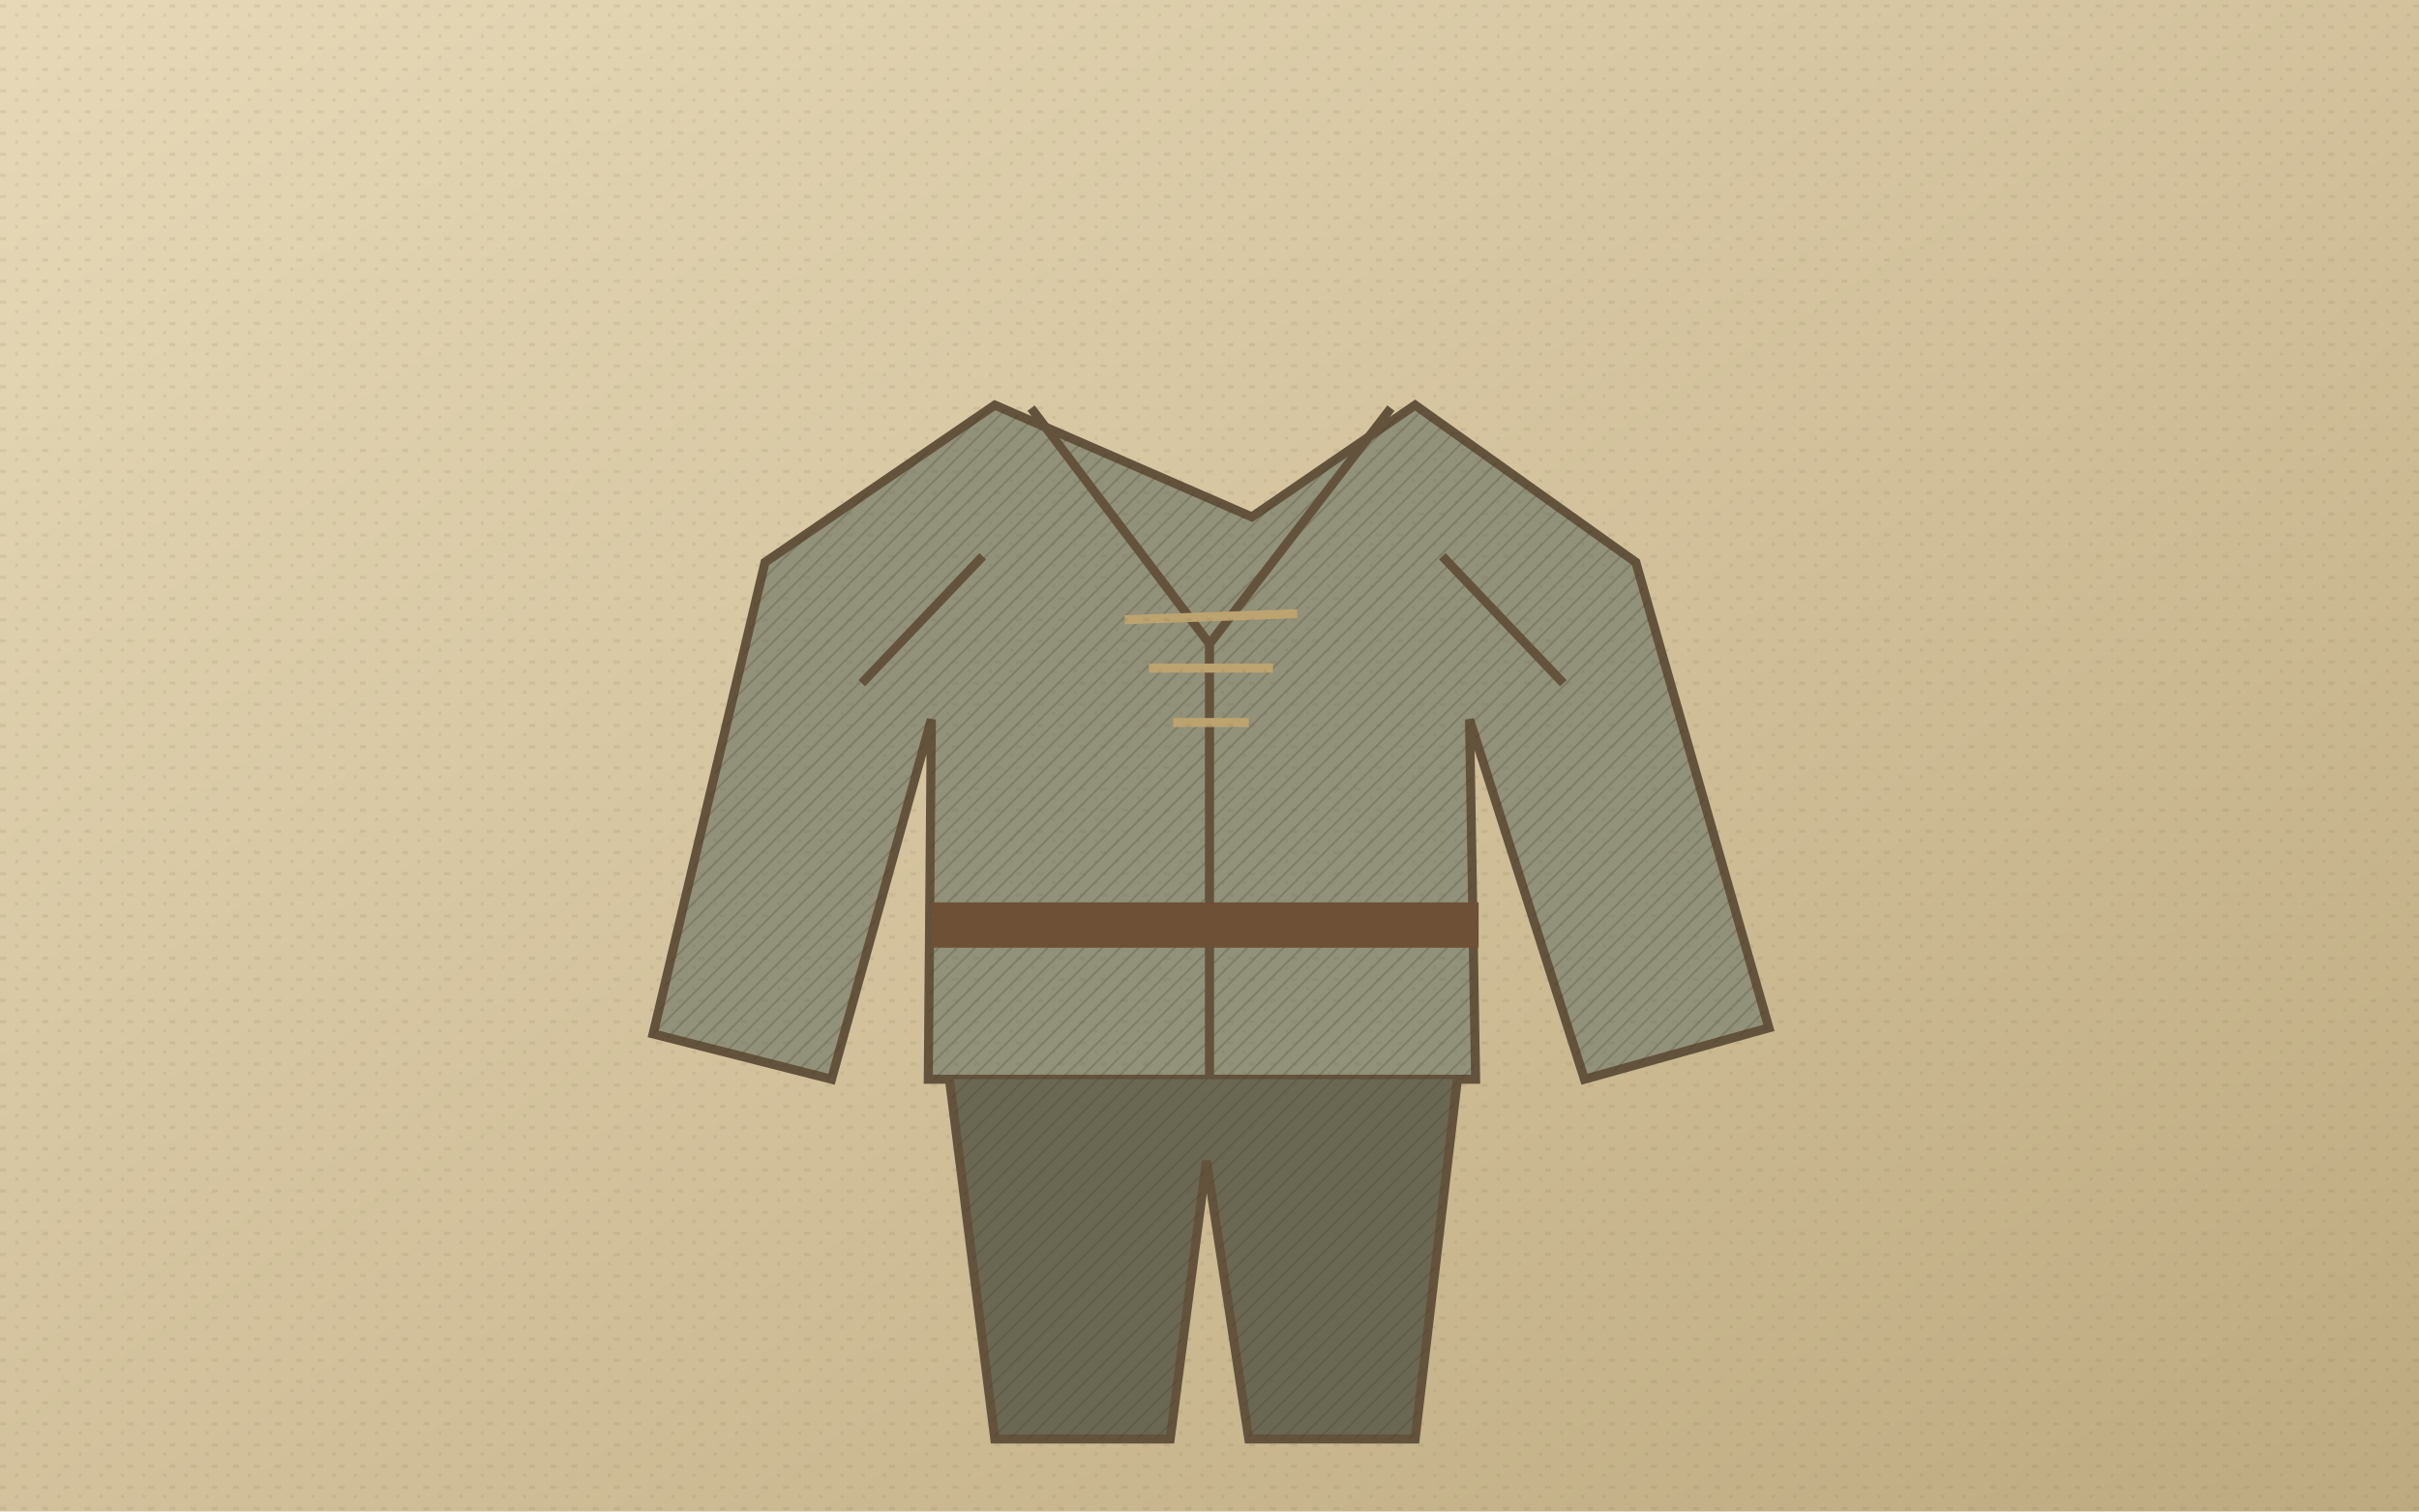
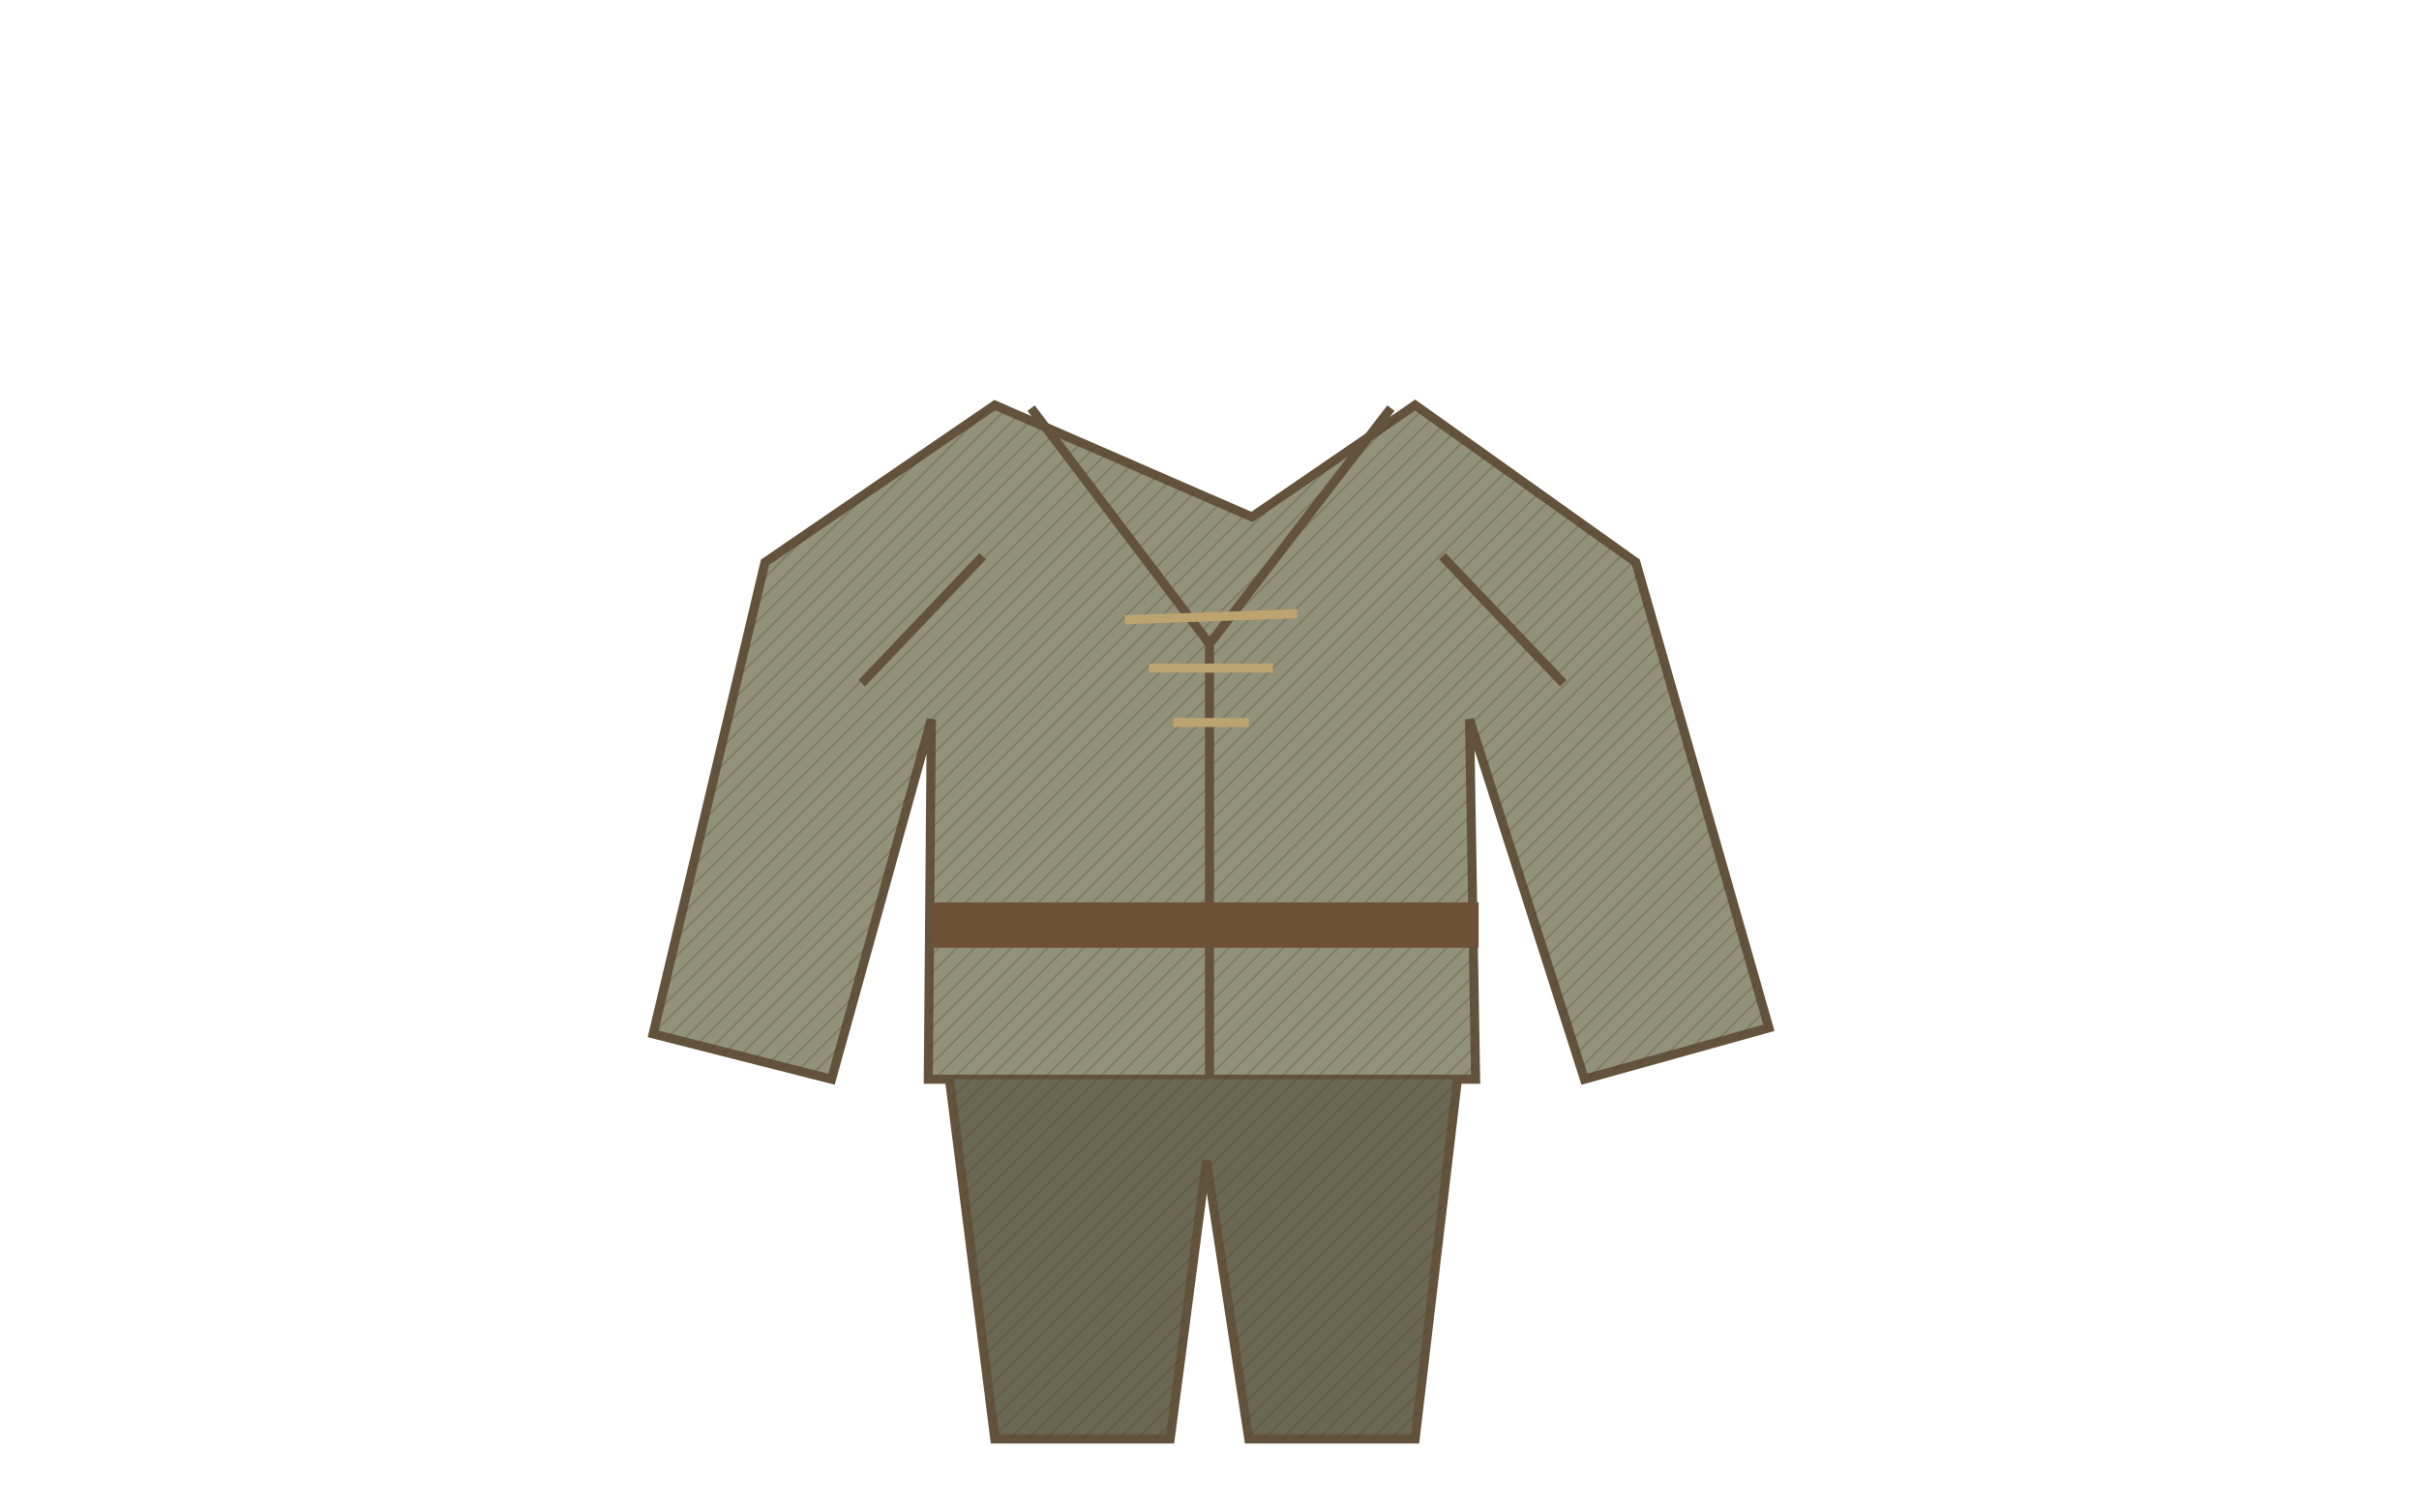
<svg xmlns="http://www.w3.org/2000/svg" viewBox="0 0 800 500">
  <defs>
    <pattern id="grain" width="7" height="7" patternUnits="userSpaceOnUse">
      <path d="M0 2h2m3 3h1" stroke="#68583d" opacity=".11" />
    </pattern>
    <pattern id="stone" width="38" height="22" patternUnits="userSpaceOnUse">
      <path d="M0 0h38v22H0zM19 0v11M0 11h38" fill="none" stroke="#6e6954" stroke-width=".7" opacity=".45" />
    </pattern>
    <linearGradient id="sky" x2="0" y2="1">
      <stop stop-color="#bfc5b3" />
      <stop offset="1" stop-color="#e5d8b7" />
    </linearGradient>
    <linearGradient id="paper" x2="1" y2="1">
      <stop stop-color="#e7d9b8" />
      <stop offset="1" stop-color="#beaa80" />
    </linearGradient>
    <pattern id="hatch" width="6" height="6" patternUnits="userSpaceOnUse">
      <path d="M-1 1 1-1M0 6 6 0M5 7 7 5" stroke="#463d28" stroke-width=".6" />
    </pattern>
  </defs>
-   <rect width="800" height="500" fill="url(#paper)" />
  <g stroke="#63523c" stroke-width="3">
    <path d="M329 134l-76 52-37 156 59 15 33-119-1 119h181l-2-119 38 119 61-17-44-154-73-52-54 37z" fill="#92917a" />
    <path d="M329 134l-76 52-37 156 59 15 33-119-1 119h181l-2-119 38 119 61-17-44-154-73-52-54 37z" fill="url(#hatch)" opacity=".26" stroke="none" />
    <path d="M341 135l59 78 60-78m-60 78v144" fill="none" />
    <path d="M308 306h181" stroke="#6e5036" stroke-width="15" />
    <path d="M314 357l15 119h58l12-92 14 92h55l14-119" fill="#6a6753" />
    <path d="M314 357l15 119h58l12-92 14 92h55l14-119" fill="url(#hatch)" opacity=".26" stroke="none" />
    <path d="M325 184l-40 42m192-42 40 42" />
    <path d="M372 205l57-2m-49 18h41m-33 18h25" stroke="#bda370" />
  </g>
-   <rect width="800" height="500" fill="url(#grain)" />
</svg>
